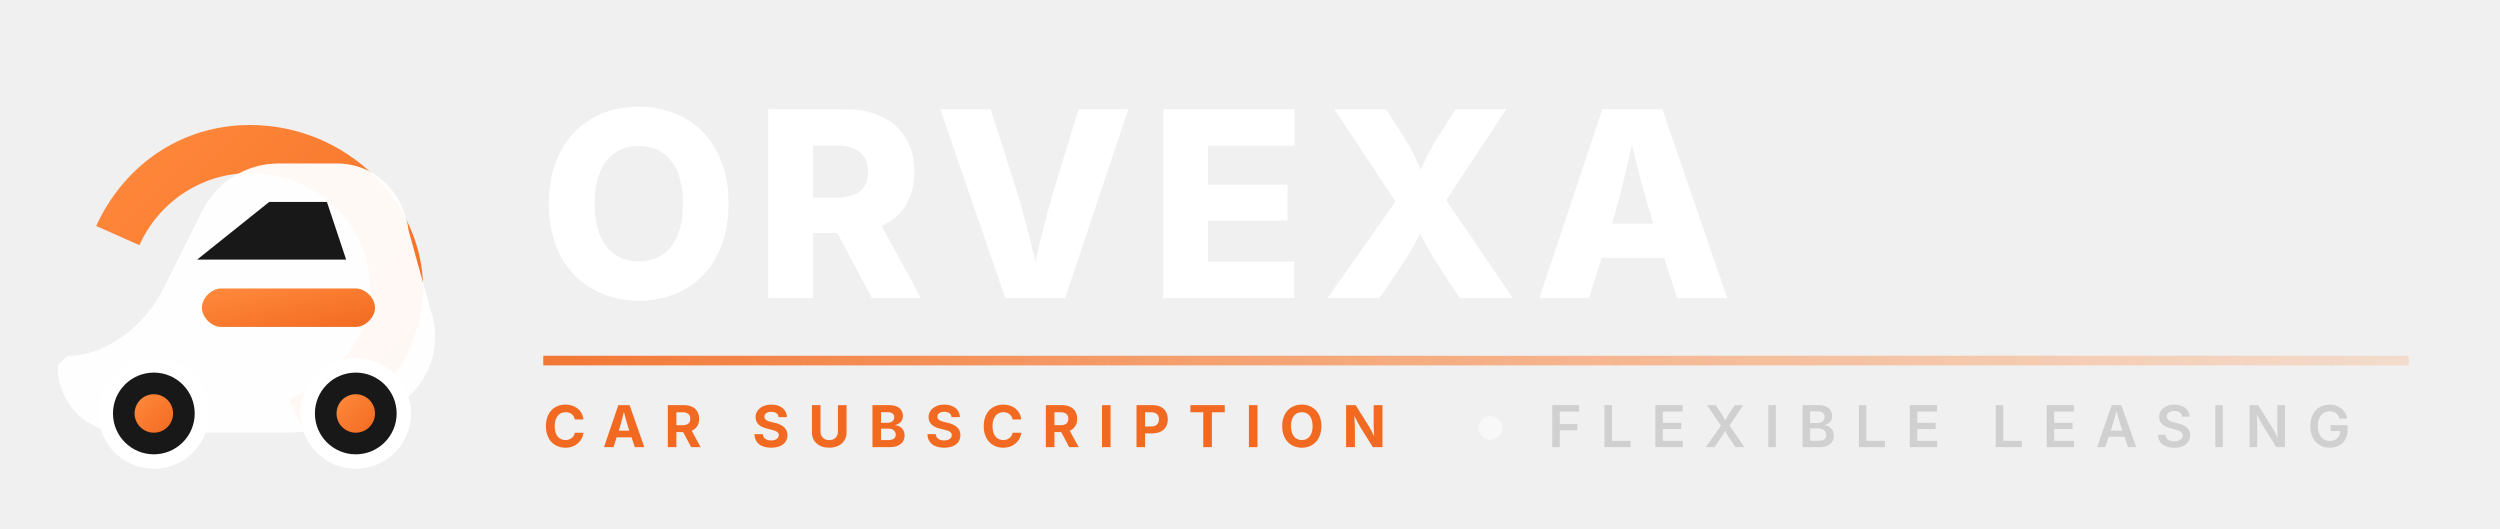
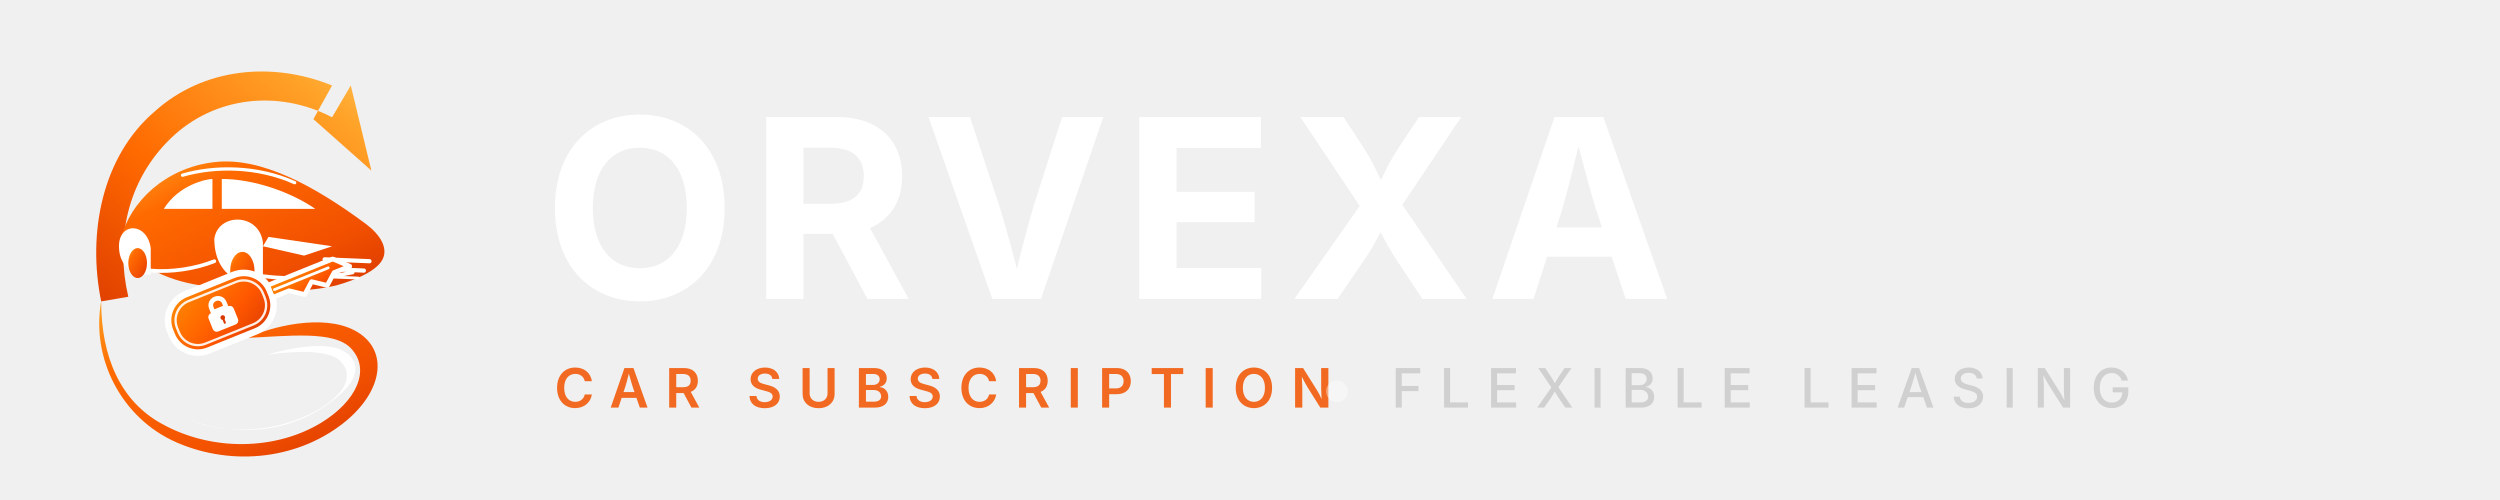
- <svg xmlns="http://www.w3.org/2000/svg" viewBox="0 0 520 110" fill="none" width="520" height="110">
+ <svg xmlns="http://www.w3.org/2000/svg" viewBox="0 0 460 92" fill="none" width="460" height="92">
  <defs>
-     <linearGradient id="orvexa-accent-dark" x1="0%" y1="0%" x2="100%" y2="100%">
-       <stop offset="0%" stop-color="#FF8A3D" />
-       <stop offset="100%" stop-color="#F26A21" />
+     <linearGradient id="bm-org-body-dark" x1="0%" y1="0%" x2="100%" y2="100%">
+       <stop offset="0%" stop-color="#FFA020" />
+       <stop offset="25%" stop-color="#FF6A00" />
+       <stop offset="70%" stop-color="#F25000" />
+       <stop offset="100%" stop-color="#D93800" />
    </linearGradient>
-     <linearGradient id="orvexa-accent-subtle-dark" x1="0%" y1="0%" x2="100%" y2="0%">
-       <stop offset="0%" stop-color="#F26A21" stop-opacity="0.9" />
-       <stop offset="100%" stop-color="#FF8A3D" stop-opacity="0.2" />
+     <linearGradient id="bm-org-arrow-dark" x1="0%" y1="100%" x2="100%" y2="0%">
+       <stop offset="0%" stop-color="#E04000" />
+       <stop offset="40%" stop-color="#FF6A00" />
+       <stop offset="85%" stop-color="#FFA228" />
+       <stop offset="100%" stop-color="#FFBF50" />
+     </linearGradient>
+     <linearGradient id="bm-org-key-dark" x1="0%" y1="0%" x2="100%" y2="100%">
+       <stop offset="0%" stop-color="#FF8E00" />
+       <stop offset="60%" stop-color="#FF5700" />
+       <stop offset="100%" stop-color="#D93800" />
    </linearGradient>
  </defs>
-   <g transform="translate(8, 12)">
-     <path d="M 44 14 C 64 14 80 30 80 48 C 80 62 70 74 56 79 L 52 71 C 62 67 69 58 69 48 C 69 35 58 24 44 24 C 34 24 25 30 21 39 L 12 35 C 18 22 30 14 44 14 Z" fill="url(#orvexa-accent-dark)" />
-     <path d="M 6 62 C 14 62 22 56 26 48 L 34 32 C 37 26 43 22 50 22 L 62 22 C 70 22 76 28 77 36 L 82 54 C 84 62 80 70 72 74 C 66 77 58 78 50 78 L 18 78 C 10 78 4 72 4 64 Z" fill="#FFFFFF" opacity="0.95" />
-     <path d="M 33 42 L 48 30 L 60 30 L 64 42 Z" fill="#181818" />
-     <path d="M 38 48 L 66 48 C 68 48 70 50 70 52 C 70 54 68 56 66 56 L 38 56 C 36 56 34 54 34 52 C 34 50 36 48 38 48 Z" fill="url(#orvexa-accent-dark)" />
-     <circle cx="24" cy="74" r="10" fill="#181818" stroke="#FFFFFF" stroke-width="3" />
-     <circle cx="24" cy="74" r="4" fill="url(#orvexa-accent-dark)" />
-     <circle cx="66" cy="74" r="10" fill="#181818" stroke="#FFFFFF" stroke-width="3" />
-     <circle cx="66" cy="74" r="4" fill="url(#orvexa-accent-dark)" />
+   <g transform="translate(4, 3) scale(0.172)">
+     <path d="M 85 305              C 70 232 86 150 142 102              C 194 55 268 48 332 74              L 312 110              L 374 165              L 352 74              L 332 108              C 274 78 206 86 160 130              C 112 176 100 240 114 300              Z" fill="url(#bm-org-arrow-dark)" />
+     <path d="M 85 305              C 74 365 106 430 166 456              C 226 482 298 474 348 432              C 388 398 392 355 356 336              C 322 318 266 332 242 344              C 285 342 334 336 352 355              C 374 378 358 412 320 435              C 272 464 204 466 150 436              C 106 412 85 365 85 305 Z" fill="url(#bm-org-body-dark)" />
+     <path d="M 180 432              C 236 452 296 444 340 405              C 362 386 362 368 344 358              C 326 348 290 354 262 362              C 292 358 330 356 342 370              C 356 386 344 406 315 422              C 268 448 214 446 180 432 Z" fill="#FFFFFF" />
+     <path d="M 106 238              C 116 198 154 162 206 156              C 256 150 314 182 368 222              C 384 234 392 248 386 260              C 380 272 358 282 336 288              C 292 298 238 294 192 288              C 152 282 120 265 106 238 Z" fill="url(#bm-org-body-dark)" />
+     <path d="M 152 206 C 168 180 198 174 204 174 L 204 206 Z" fill="#FFFFFF" />
+     <path d="M 214 174 C 248 174 288 188 314 206 L 214 206 Z" fill="#FFFFFF" />
+     <path d="M 172 170 C 206 160 252 160 292 178" stroke="#FFFFFF" stroke-width="3.5" stroke-linecap="round" fill="none" />
+     <path d="M 264 236 L 332 246 L 302 256 L 258 246 Z" fill="#FFFFFF" />
+     <path d="M 324 260 L 372 262" stroke="#FFFFFF" stroke-width="4.5" stroke-linecap="round" />
+     <path d="M 318 270 L 366 272" stroke="#FFFFFF" stroke-width="4.5" stroke-linecap="round" />
+     <path d="M 334 279 L 360 280" stroke="#FFFFFF" stroke-width="3" stroke-linecap="round" />
+     <path d="M 104 246 C 104 220 134 220 138 248 L 138 276 C 126 278 104 272 104 246 Z" fill="#FFFFFF" />
+     <ellipse cx="124" cy="264" rx="10" ry="16" fill="url(#bm-org-body-dark)" />
+     <path d="M 206 238 C 210 210 254 210 258 242 L 258 288 C 240 290 206 280 206 238 Z" fill="#FFFFFF" />
+     <ellipse cx="236" cy="272" rx="13" ry="20" fill="url(#bm-org-body-dark)" />
+     <path d="M 138 272 C 160 274 186 270 206 262" stroke="#FFFFFF" stroke-width="4" stroke-linecap="round" fill="none" />
+     <path d="M 258 278 C 288 282 328 280 354 274" stroke="#FFFFFF" stroke-width="4" stroke-linecap="round" fill="none" />
+     <g transform="translate(140, 290) rotate(-22)">
+       <rect x="0" y="20" width="115" height="65" rx="30" fill="url(#bm-org-key-dark)" stroke="#FFFFFF" stroke-width="7" />
+       <rect x="8" y="28" width="99" height="49" rx="22" fill="none" stroke="#FFFFFF" stroke-width="2.5" opacity="0.9" />
+       <path d="M 50 44 C 50 34 65 34 65 44 L 65 49 L 50 49 Z" fill="none" stroke="#FFFFFF" stroke-width="5" stroke-linecap="round" />
+       <rect x="43" y="49" width="29" height="21" rx="4.5" fill="#FFFFFF" />
+       <circle cx="57.5" cy="58" r="2.5" fill="#D93800" />
+       <path d="M 57.5 58 L 57.5 64" stroke="#D93800" stroke-width="2.2" stroke-linecap="round" />
+       <path d="M 115 44                L 190 44                L 204 58                L 186 58                L 174 68                L 160 58                L 148 68                L 134 58                L 115 58 Z" fill="url(#bm-org-key-dark)" stroke="#FFFFFF" stroke-width="5" stroke-linejoin="round" />
+       <line x1="120" y1="51" x2="182" y2="51" stroke="#FFFFFF" stroke-width="3" stroke-linecap="round" />
+     </g>
  </g>
-   <g transform="translate(112, 0)">
-     <text x="0" y="62" font-family="'Space Grotesk', -apple-system, BlinkMacSystemFont, sans-serif" font-size="54" font-weight="800" letter-spacing="3" fill="#FFFFFF">ORVEXA</text>
-     <rect x="1" y="74" width="388" height="2" fill="url(#orvexa-accent-subtle-dark)" />
-     <text x="1" y="93" font-family="'Inter', -apple-system, BlinkMacSystemFont, sans-serif" font-size="12" font-weight="700" letter-spacing="3.8" fill="#F26A21">CAR SUBSCRIPTION</text>
-     <circle cx="198" cy="89" r="2.5" fill="#FFFFFF" opacity="0.5" />
-     <text x="210" y="93" font-family="'Inter', -apple-system, BlinkMacSystemFont, sans-serif" font-size="12" font-weight="600" letter-spacing="3.8" fill="#D0D0D0">FLEXIBLE LEASING</text>
+   <g transform="translate(100, 0)">
+     <text x="0" y="55" font-family="'Space Grotesk', -apple-system, BlinkMacSystemFont, sans-serif" font-size="46" font-weight="700" letter-spacing="2.5" fill="#FFFFFF">ORVEXA</text>
+     <text x="2" y="75" font-family="'Inter', -apple-system, BlinkMacSystemFont, sans-serif" font-size="10" font-weight="600" letter-spacing="3" fill="#F26A21">CAR SUBSCRIPTION</text>
+     <circle cx="146" cy="72" r="2" fill="#FFFFFF" opacity="0.4" />
+     <text x="156" y="75" font-family="'Inter', -apple-system, BlinkMacSystemFont, sans-serif" font-size="10" font-weight="500" letter-spacing="3" fill="#D0D0D0">FLEXIBLE LEASING</text>
  </g>
</svg>
